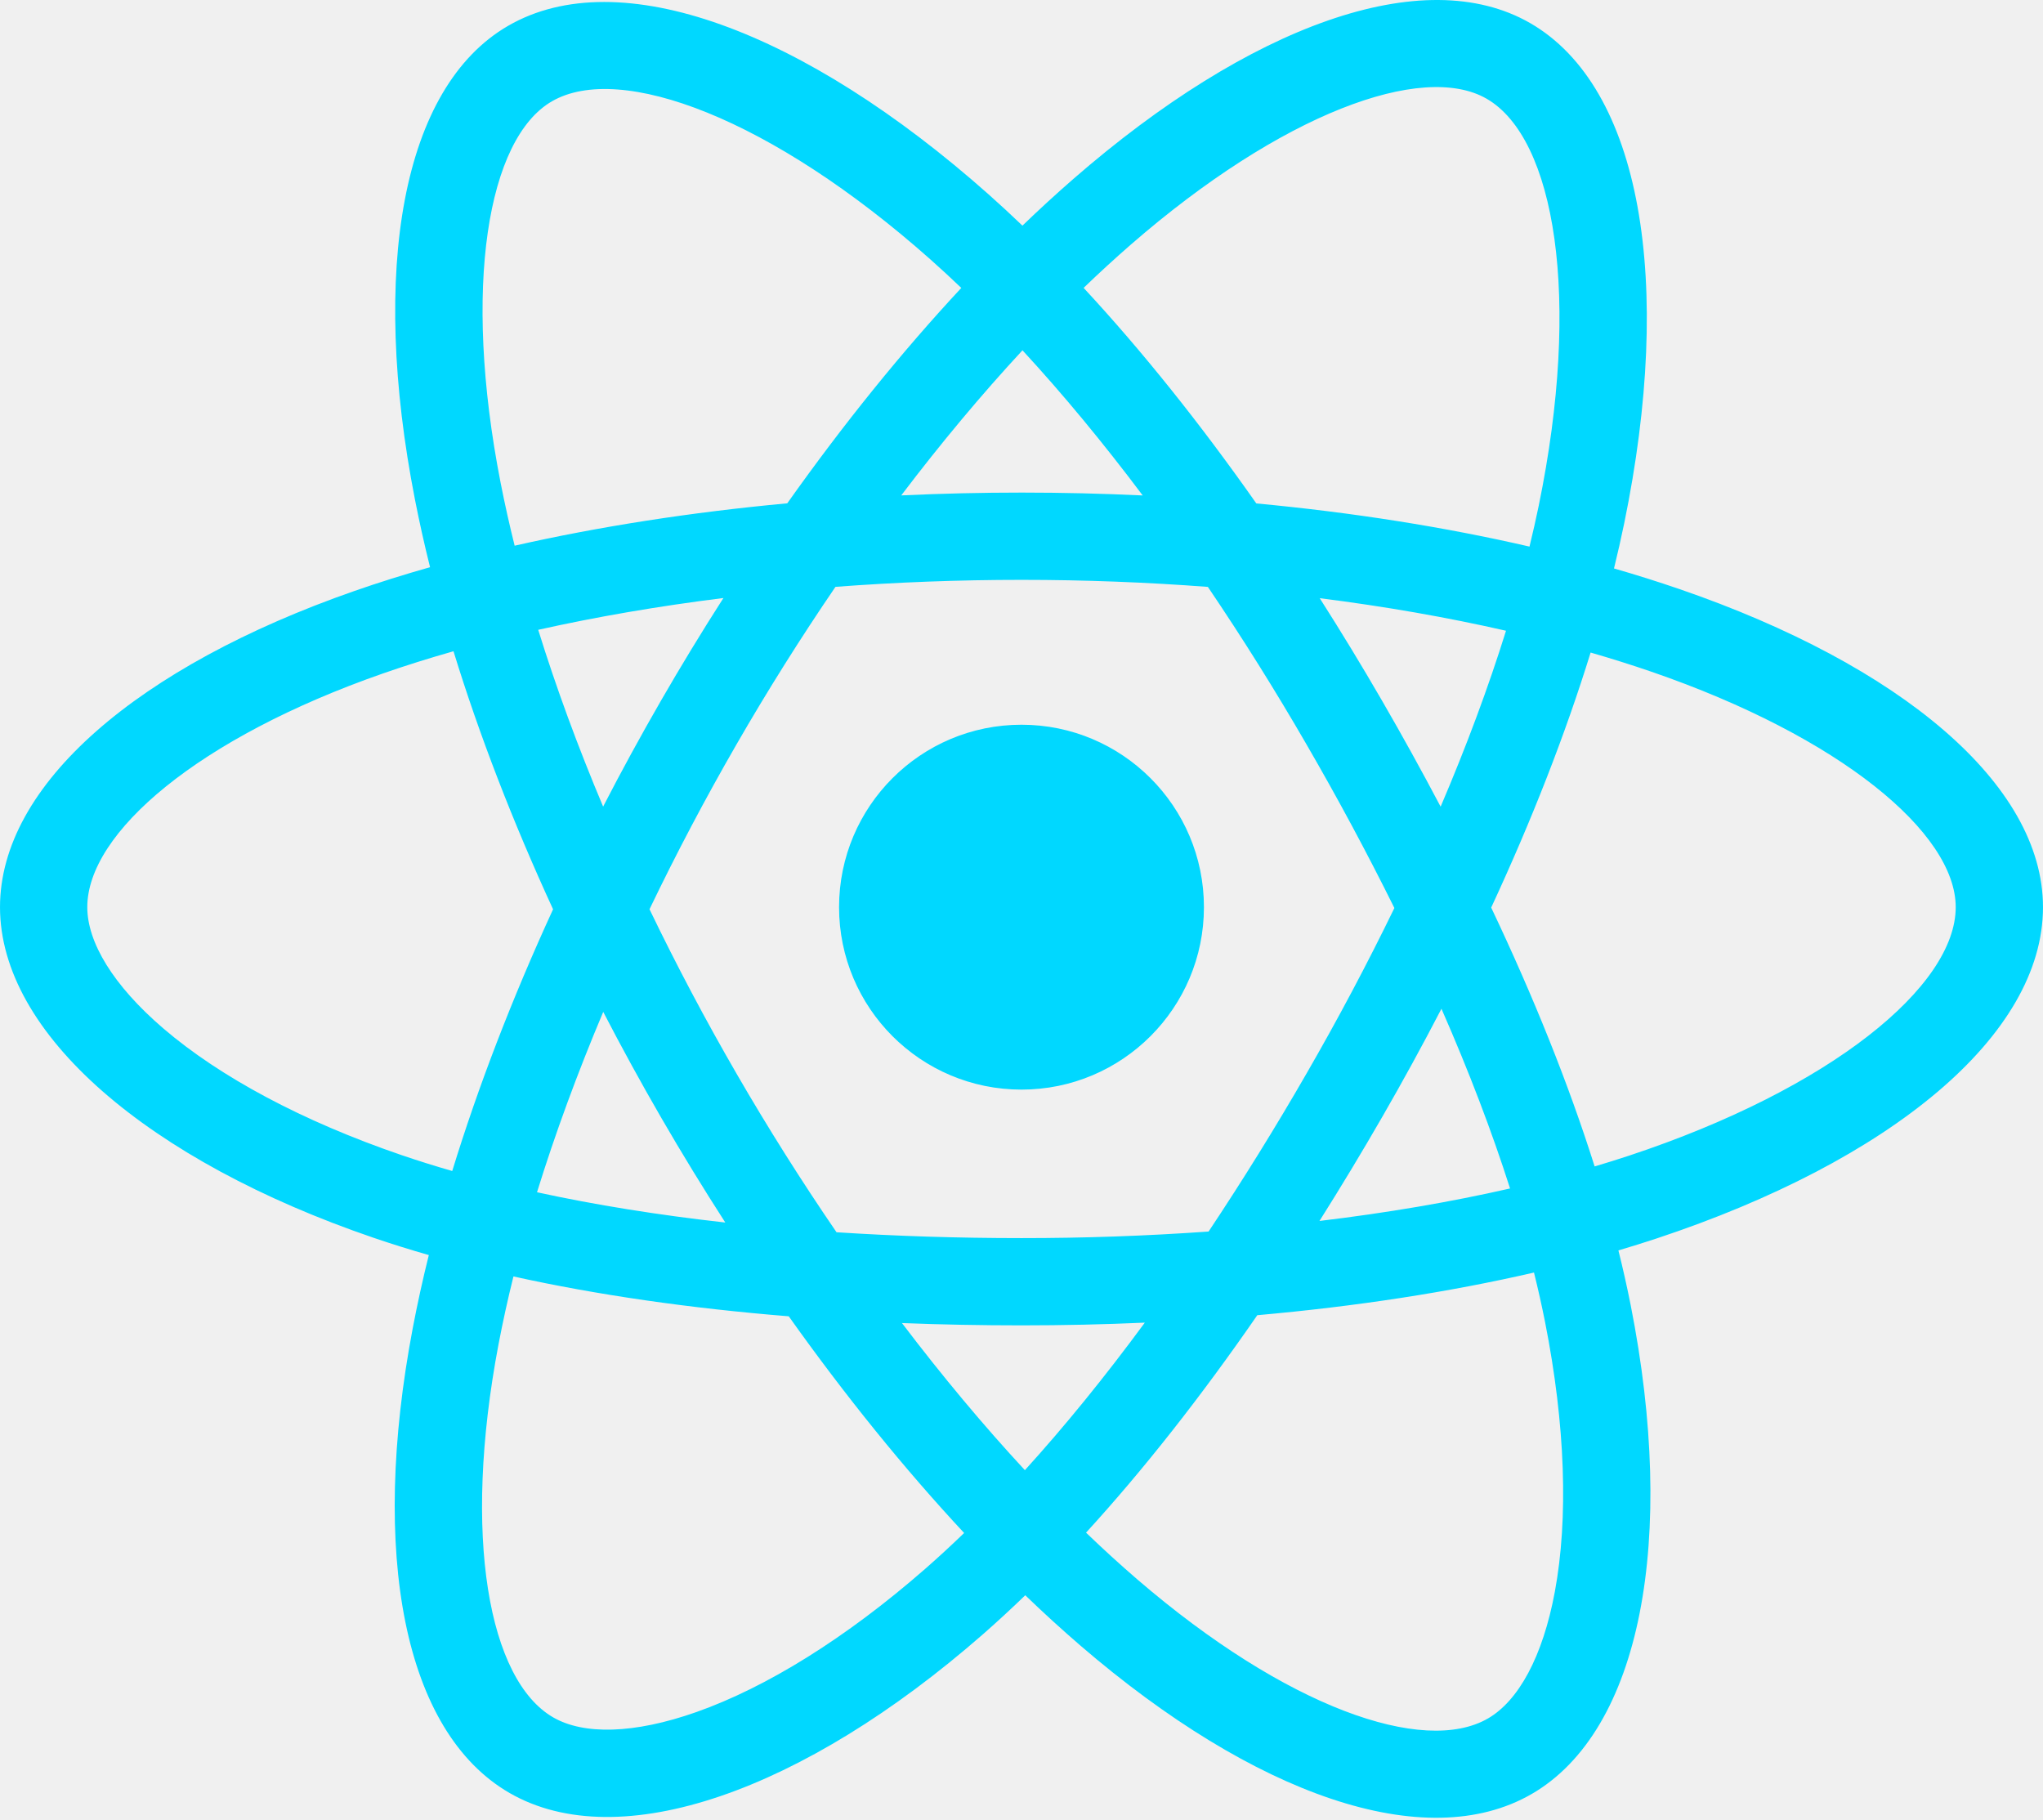
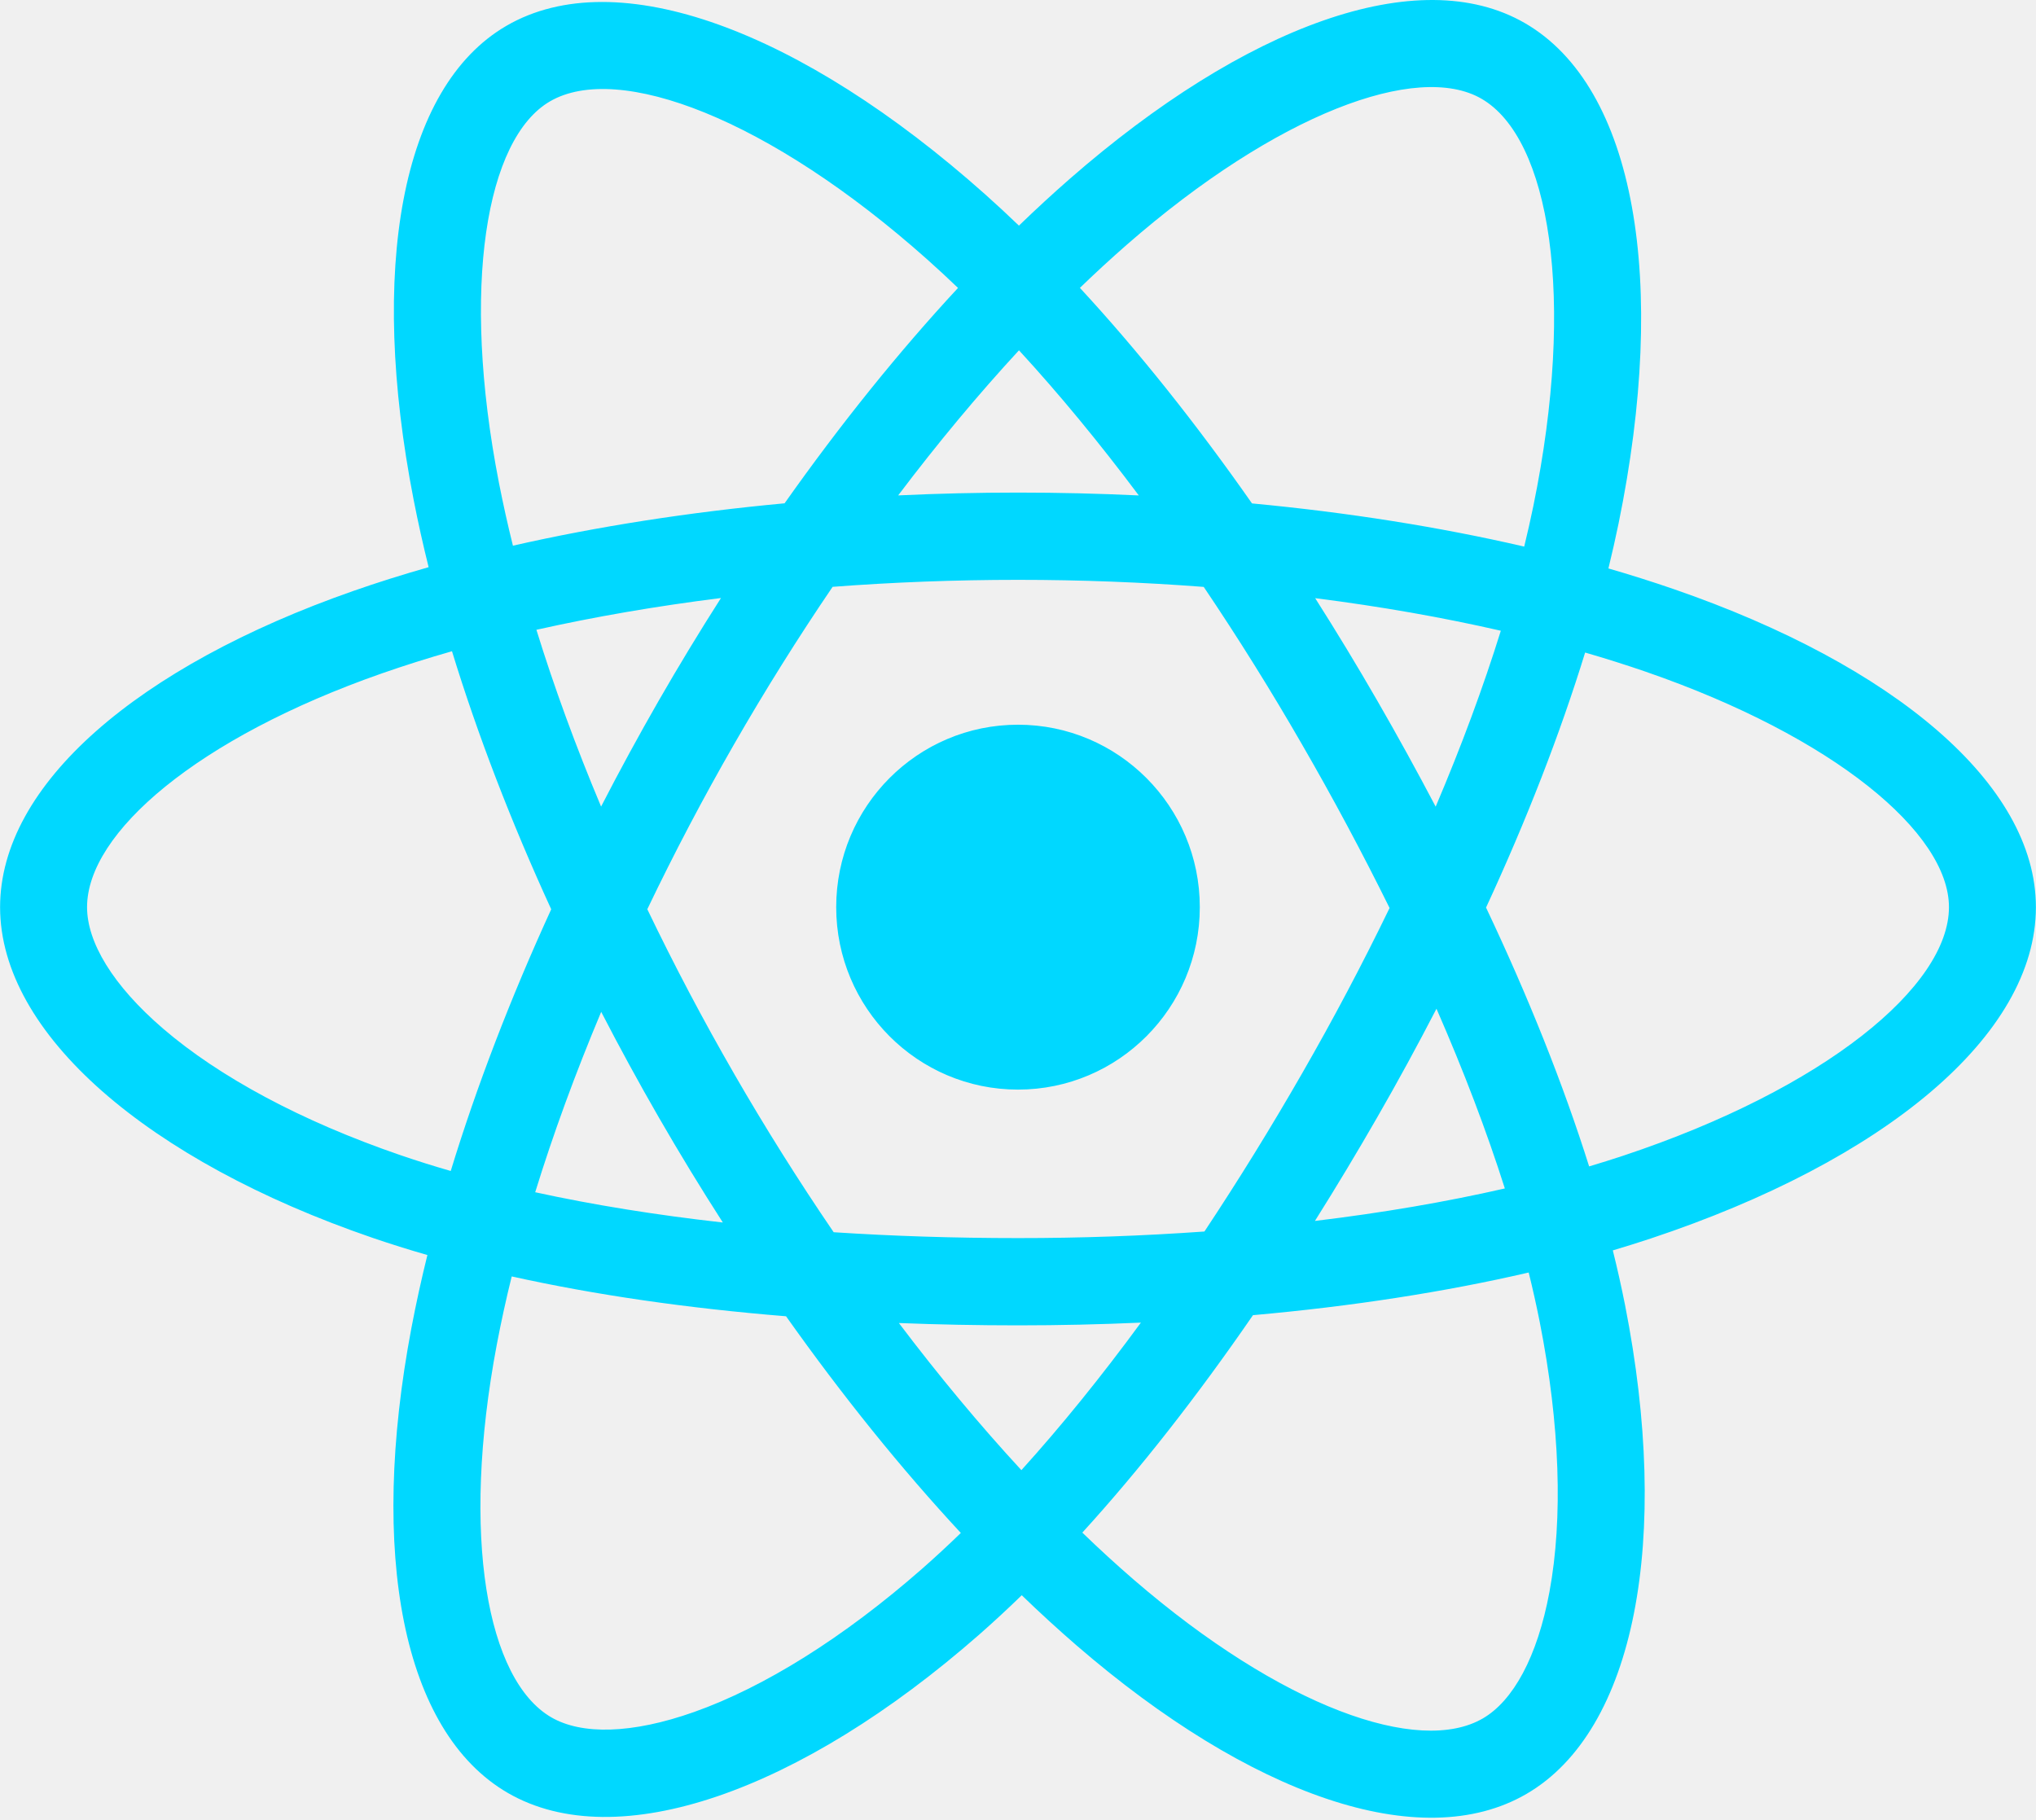
- <svg xmlns="http://www.w3.org/2000/svg" aria-hidden="true" role="img" class="iconify iconify--logos" width="35.93" height="32" preserveAspectRatio="xMidYMid meet" viewBox="0 0 256 228">
-   <path fill="#00D8FF" d="M210.483 73.824a171.49 171.49 0 0 0-8.24-2.597c.465-1.9.893-3.777 1.273-5.621c6.238-30.281 2.16-54.676-11.769-62.708c-13.355-7.7-35.196.329-57.254 19.526a171.23 171.23 0 0 0-6.375 5.848a155.866 155.866 0 0 0-4.241-3.917C100.759 3.829 77.587-4.822 63.673 3.233C50.33 10.957 46.379 33.89 51.995 62.588a170.974 170.974 0 0 0 1.892 8.48c-3.28.932-6.445 1.924-9.474 2.98C17.309 83.498 0 98.307 0 113.668c0 15.865 18.582 31.778 46.812 41.427a145.52 145.52 0 0 0 6.921 2.165a167.467 167.467 0 0 0-2.01 9.138c-5.354 28.2-1.173 50.591 12.134 58.266c13.744 7.926 36.812-.22 59.273-19.855a145.567 145.567 0 0 0 5.342-4.923a168.064 168.064 0 0 0 6.92 6.314c21.758 18.722 43.246 26.282 56.54 18.586c13.731-7.949 18.194-32.003 12.4-61.268a145.016 145.016 0 0 0-1.535-6.842c1.62-.48 3.21-.974 4.76-1.488c29.348-9.723 48.443-25.443 48.443-41.52c0-15.417-17.868-30.326-45.517-39.844Zm-6.365 70.984c-1.4.463-2.836.91-4.3 1.345c-3.24-10.257-7.612-21.163-12.963-32.432c5.106-11 9.31-21.767 12.459-31.957c2.619.758 5.16 1.557 7.61 2.4c23.69 8.156 38.14 20.213 38.14 29.504c0 9.896-15.606 22.743-40.946 31.14Zm-10.514 20.834c2.562 12.94 2.927 24.64 1.23 33.787c-1.524 8.219-4.59 13.698-8.382 15.893c-8.067 4.67-25.32-1.4-43.927-17.412a156.726 156.726 0 0 1-6.437-5.87c7.214-7.889 14.423-17.06 21.459-27.246c12.376-1.098 24.068-2.894 34.671-5.345a134.17 134.17 0 0 1 1.386 6.193ZM87.276 214.515c-7.882 2.783-14.16 2.863-17.955.675c-8.075-4.657-11.432-22.636-6.853-46.752a156.923 156.923 0 0 1 1.869-8.499c10.486 2.32 22.093 3.988 34.498 4.994c7.084 9.967 14.501 19.128 21.976 27.15a134.668 134.668 0 0 1-4.877 4.492c-9.933 8.682-19.886 14.842-28.658 17.94ZM50.35 144.747c-12.483-4.267-22.792-9.812-29.858-15.863c-6.35-5.437-9.555-10.836-9.555-15.216c0-9.322 13.897-21.212 37.076-29.293c2.813-.98 5.757-1.905 8.812-2.773c3.204 10.42 7.406 21.315 12.477 32.332c-5.137 11.18-9.399 22.249-12.634 32.792a134.718 134.718 0 0 1-6.318-1.979Zm12.378-84.26c-4.811-24.587-1.616-43.134 6.425-47.789c8.564-4.958 27.502 2.111 47.463 19.835a144.318 144.318 0 0 1 3.841 3.545c-7.438 7.987-14.787 17.08-21.808 26.988c-12.04 1.116-23.565 2.908-34.161 5.309a160.342 160.342 0 0 1-1.76-7.887Zm110.427 27.268a347.8 347.8 0 0 0-7.785-12.803c8.168 1.033 15.994 2.404 23.343 4.08c-2.206 7.072-4.956 14.465-8.193 22.045a381.151 381.151 0 0 0-7.365-13.322Zm-45.032-43.861c5.044 5.465 10.096 11.566 15.065 18.186a322.04 322.04 0 0 0-30.257-.006c4.974-6.559 10.069-12.652 15.192-18.18ZM82.802 87.83a323.167 323.167 0 0 0-7.227 13.238c-3.184-7.553-5.909-14.98-8.134-22.152c7.304-1.634 15.093-2.97 23.209-3.984a321.524 321.524 0 0 0-7.848 12.897Zm8.081 65.352c-8.385-.936-16.291-2.203-23.593-3.793c2.26-7.3 5.045-14.885 8.298-22.6a321.187 321.187 0 0 0 7.257 13.246c2.594 4.48 5.28 8.868 8.038 13.147Zm37.542 31.03c-5.184-5.592-10.354-11.779-15.403-18.433c4.902.192 9.899.29 14.978.29c5.218 0 10.376-.117 15.453-.343c-4.985 6.774-10.018 12.97-15.028 18.486Zm52.198-57.817c3.422 7.8 6.306 15.345 8.596 22.52c-7.422 1.694-15.436 3.058-23.88 4.071a382.417 382.417 0 0 0 7.859-13.026a347.403 347.403 0 0 0 7.425-13.565Zm-16.898 8.101a358.557 358.557 0 0 1-12.281 19.815a329.4 329.4 0 0 1-23.444.823c-7.967 0-15.716-.248-23.178-.732a310.202 310.202 0 0 1-12.513-19.846h.001a307.41 307.41 0 0 1-10.923-20.627a310.278 310.278 0 0 1 10.89-20.637l-.001.001a307.318 307.318 0 0 1 12.413-19.761c7.613-.576 15.42-.876 23.31-.876H128c7.926 0 15.743.303 23.354.883a329.357 329.357 0 0 1 12.335 19.695a358.489 358.489 0 0 1 11.036 20.54a329.472 329.472 0 0 1-11 20.722Zm22.56-122.124c8.572 4.944 11.906 24.881 6.52 51.026c-.344 1.668-.73 3.367-1.15 5.09c-10.622-2.452-22.155-4.275-34.23-5.408c-7.034-10.017-14.323-19.124-21.64-27.008a160.789 160.789 0 0 1 5.888-5.4c18.9-16.447 36.564-22.941 44.612-18.3ZM128 90.808c12.625 0 22.86 10.235 22.86 22.86s-10.235 22.86-22.86 22.86s-22.86-10.235-22.86-22.86s10.235-22.86 22.86-22.86Z" />
+ <svg xmlns="http://www.w3.org/2000/svg" width="113" height="101" viewBox="0 0 113 101" fill="none">
+   <g clip-path="url(#clip0_9_38)">
+     <path d="M92.906 32.703C91.703 32.289 90.49 31.905 89.269 31.552C89.474 30.711 89.663 29.879 89.831 29.062C92.584 15.648 90.784 4.842 84.636 1.284C78.742 -2.127 69.102 1.429 59.366 9.933C58.406 10.773 57.468 11.637 56.552 12.524C55.939 11.934 55.315 11.356 54.68 10.789C44.477 1.696 34.249 -2.136 28.108 1.432C22.219 4.854 20.475 15.013 22.954 27.725C23.2 28.984 23.479 30.237 23.789 31.482C22.341 31.895 20.944 32.334 19.607 32.802C7.644 36.988 0.005 43.548 0.005 50.353C0.005 57.381 8.206 64.43 20.666 68.704C21.676 69.049 22.695 69.369 23.721 69.663C23.388 71.004 23.092 72.354 22.834 73.711C20.471 86.204 22.316 96.122 28.189 99.522C34.255 103.033 44.437 99.425 54.351 90.727C55.154 90.02 55.941 89.293 56.708 88.546C57.7 89.507 58.719 90.439 59.763 91.343C69.366 99.636 78.85 102.985 84.718 99.576C90.778 96.055 92.748 85.4 90.191 72.436C89.989 71.42 89.763 70.409 89.513 69.405C90.228 69.192 90.93 68.973 91.614 68.746C104.567 64.438 112.995 57.475 112.995 50.353C112.995 43.523 105.109 36.919 92.906 32.703ZM90.096 64.147C89.478 64.353 88.844 64.55 88.198 64.743C86.768 60.2 84.839 55.368 82.477 50.376C84.731 45.504 86.586 40.734 87.976 36.22C89.132 36.556 90.253 36.91 91.335 37.283C101.791 40.896 108.169 46.237 108.169 50.353C108.169 54.737 101.281 60.428 90.096 64.147ZM85.456 73.376C86.587 79.109 86.748 84.292 85.999 88.344C85.326 91.984 83.973 94.412 82.299 95.384C78.739 97.453 71.124 94.764 62.911 87.671C61.94 86.831 60.993 85.963 60.07 85.07C63.254 81.576 66.436 77.513 69.541 73.001C75.004 72.514 80.164 71.719 84.844 70.633C85.069 71.543 85.273 72.457 85.456 73.376ZM38.526 95.026C35.047 96.259 32.276 96.295 30.601 95.325C27.037 93.262 25.555 85.298 27.576 74.615C27.817 73.353 28.091 72.097 28.401 70.85C33.029 71.878 38.152 72.617 43.627 73.062C46.754 77.478 50.028 81.536 53.327 85.089C52.626 85.77 51.908 86.434 51.175 87.079C46.79 90.925 42.397 93.654 38.526 95.026ZM22.228 64.12C16.718 62.23 12.168 59.774 9.049 57.093C6.247 54.685 4.832 52.293 4.832 50.353C4.832 46.223 10.966 40.956 21.196 37.377C22.438 36.943 23.737 36.533 25.086 36.148C26.5 40.764 28.354 45.59 30.593 50.471C28.325 55.423 26.444 60.327 25.016 64.997C24.08 64.728 23.15 64.436 22.228 64.12ZM27.691 26.795C25.567 15.903 26.978 7.687 30.527 5.625C34.307 3.429 42.665 6.56 51.475 14.412C52.05 14.925 52.615 15.448 53.171 15.982C49.888 19.52 46.644 23.548 43.545 27.937C38.231 28.431 33.145 29.225 28.468 30.289C28.18 29.131 27.921 27.966 27.691 26.795V26.795ZM76.43 38.874C75.326 36.959 74.18 35.068 72.994 33.202C76.599 33.66 80.053 34.267 83.297 35.01C82.323 38.143 81.109 41.417 79.681 44.775C78.636 42.787 77.553 40.819 76.43 38.874ZM56.554 19.444C58.781 21.865 61.01 24.568 63.204 27.5C58.755 27.29 54.298 27.289 49.849 27.498C52.044 24.592 54.293 21.893 56.554 19.444ZM36.551 38.907C35.443 40.837 34.379 42.792 33.361 44.771C31.956 41.425 30.753 38.136 29.771 34.958C32.995 34.235 36.433 33.643 40.015 33.194C38.816 35.071 37.661 36.975 36.551 38.907V38.907ZM40.118 67.857C36.417 67.442 32.927 66.881 29.704 66.177C30.702 62.943 31.931 59.583 33.367 56.165C34.389 58.146 35.457 60.103 36.57 62.033C37.715 64.018 38.9 65.961 40.118 67.857ZM56.688 81.603C54.4 79.126 52.118 76.385 49.889 73.437C52.053 73.522 54.258 73.566 56.5 73.566C58.803 73.566 61.08 73.514 63.321 73.414C61.12 76.415 58.899 79.159 56.688 81.603ZM79.726 55.991C81.237 59.446 82.51 62.788 83.52 65.967C80.244 66.717 76.707 67.321 72.98 67.77C74.175 65.87 75.331 63.946 76.449 62C77.586 60.022 78.678 58.018 79.726 55.991ZM72.268 59.579C70.556 62.563 68.749 65.491 66.847 68.357C63.404 68.602 59.952 68.724 56.5 68.722C52.984 68.722 49.563 68.612 46.27 68.397C44.319 65.538 42.477 62.605 40.747 59.606H40.748C39.026 56.623 37.418 53.575 35.926 50.468C37.414 47.362 39.017 44.312 40.733 41.327L40.733 41.327C42.448 38.341 44.275 35.421 46.211 32.573C49.571 32.318 53.017 32.185 56.5 32.185H56.5C59.998 32.185 63.449 32.32 66.808 32.577C68.724 35.419 70.54 38.33 72.252 41.301C73.974 44.28 75.598 47.315 77.123 50.4C75.614 53.517 73.994 56.578 72.268 59.579ZM82.225 5.481C86.009 7.671 87.48 16.502 85.103 28.084C84.951 28.823 84.781 29.576 84.595 30.339C79.907 29.253 74.817 28.445 69.487 27.943C66.383 23.506 63.166 19.472 59.936 15.979C60.782 15.16 61.649 14.363 62.535 13.587C70.877 6.301 78.673 3.425 82.225 5.481ZM56.5 40.226C62.072 40.226 66.59 44.76 66.59 50.353C66.59 55.946 62.072 60.48 56.5 60.48C50.928 60.48 46.41 55.946 46.41 50.353C46.41 44.76 50.928 40.226 56.5 40.226Z" fill="#00D8FF" />
+   </g>
+   <defs>
+     <clipPath id="clip0_9_38">
+       <rect width="113" height="101" fill="white" />
+     </clipPath>
+   </defs>
</svg>
